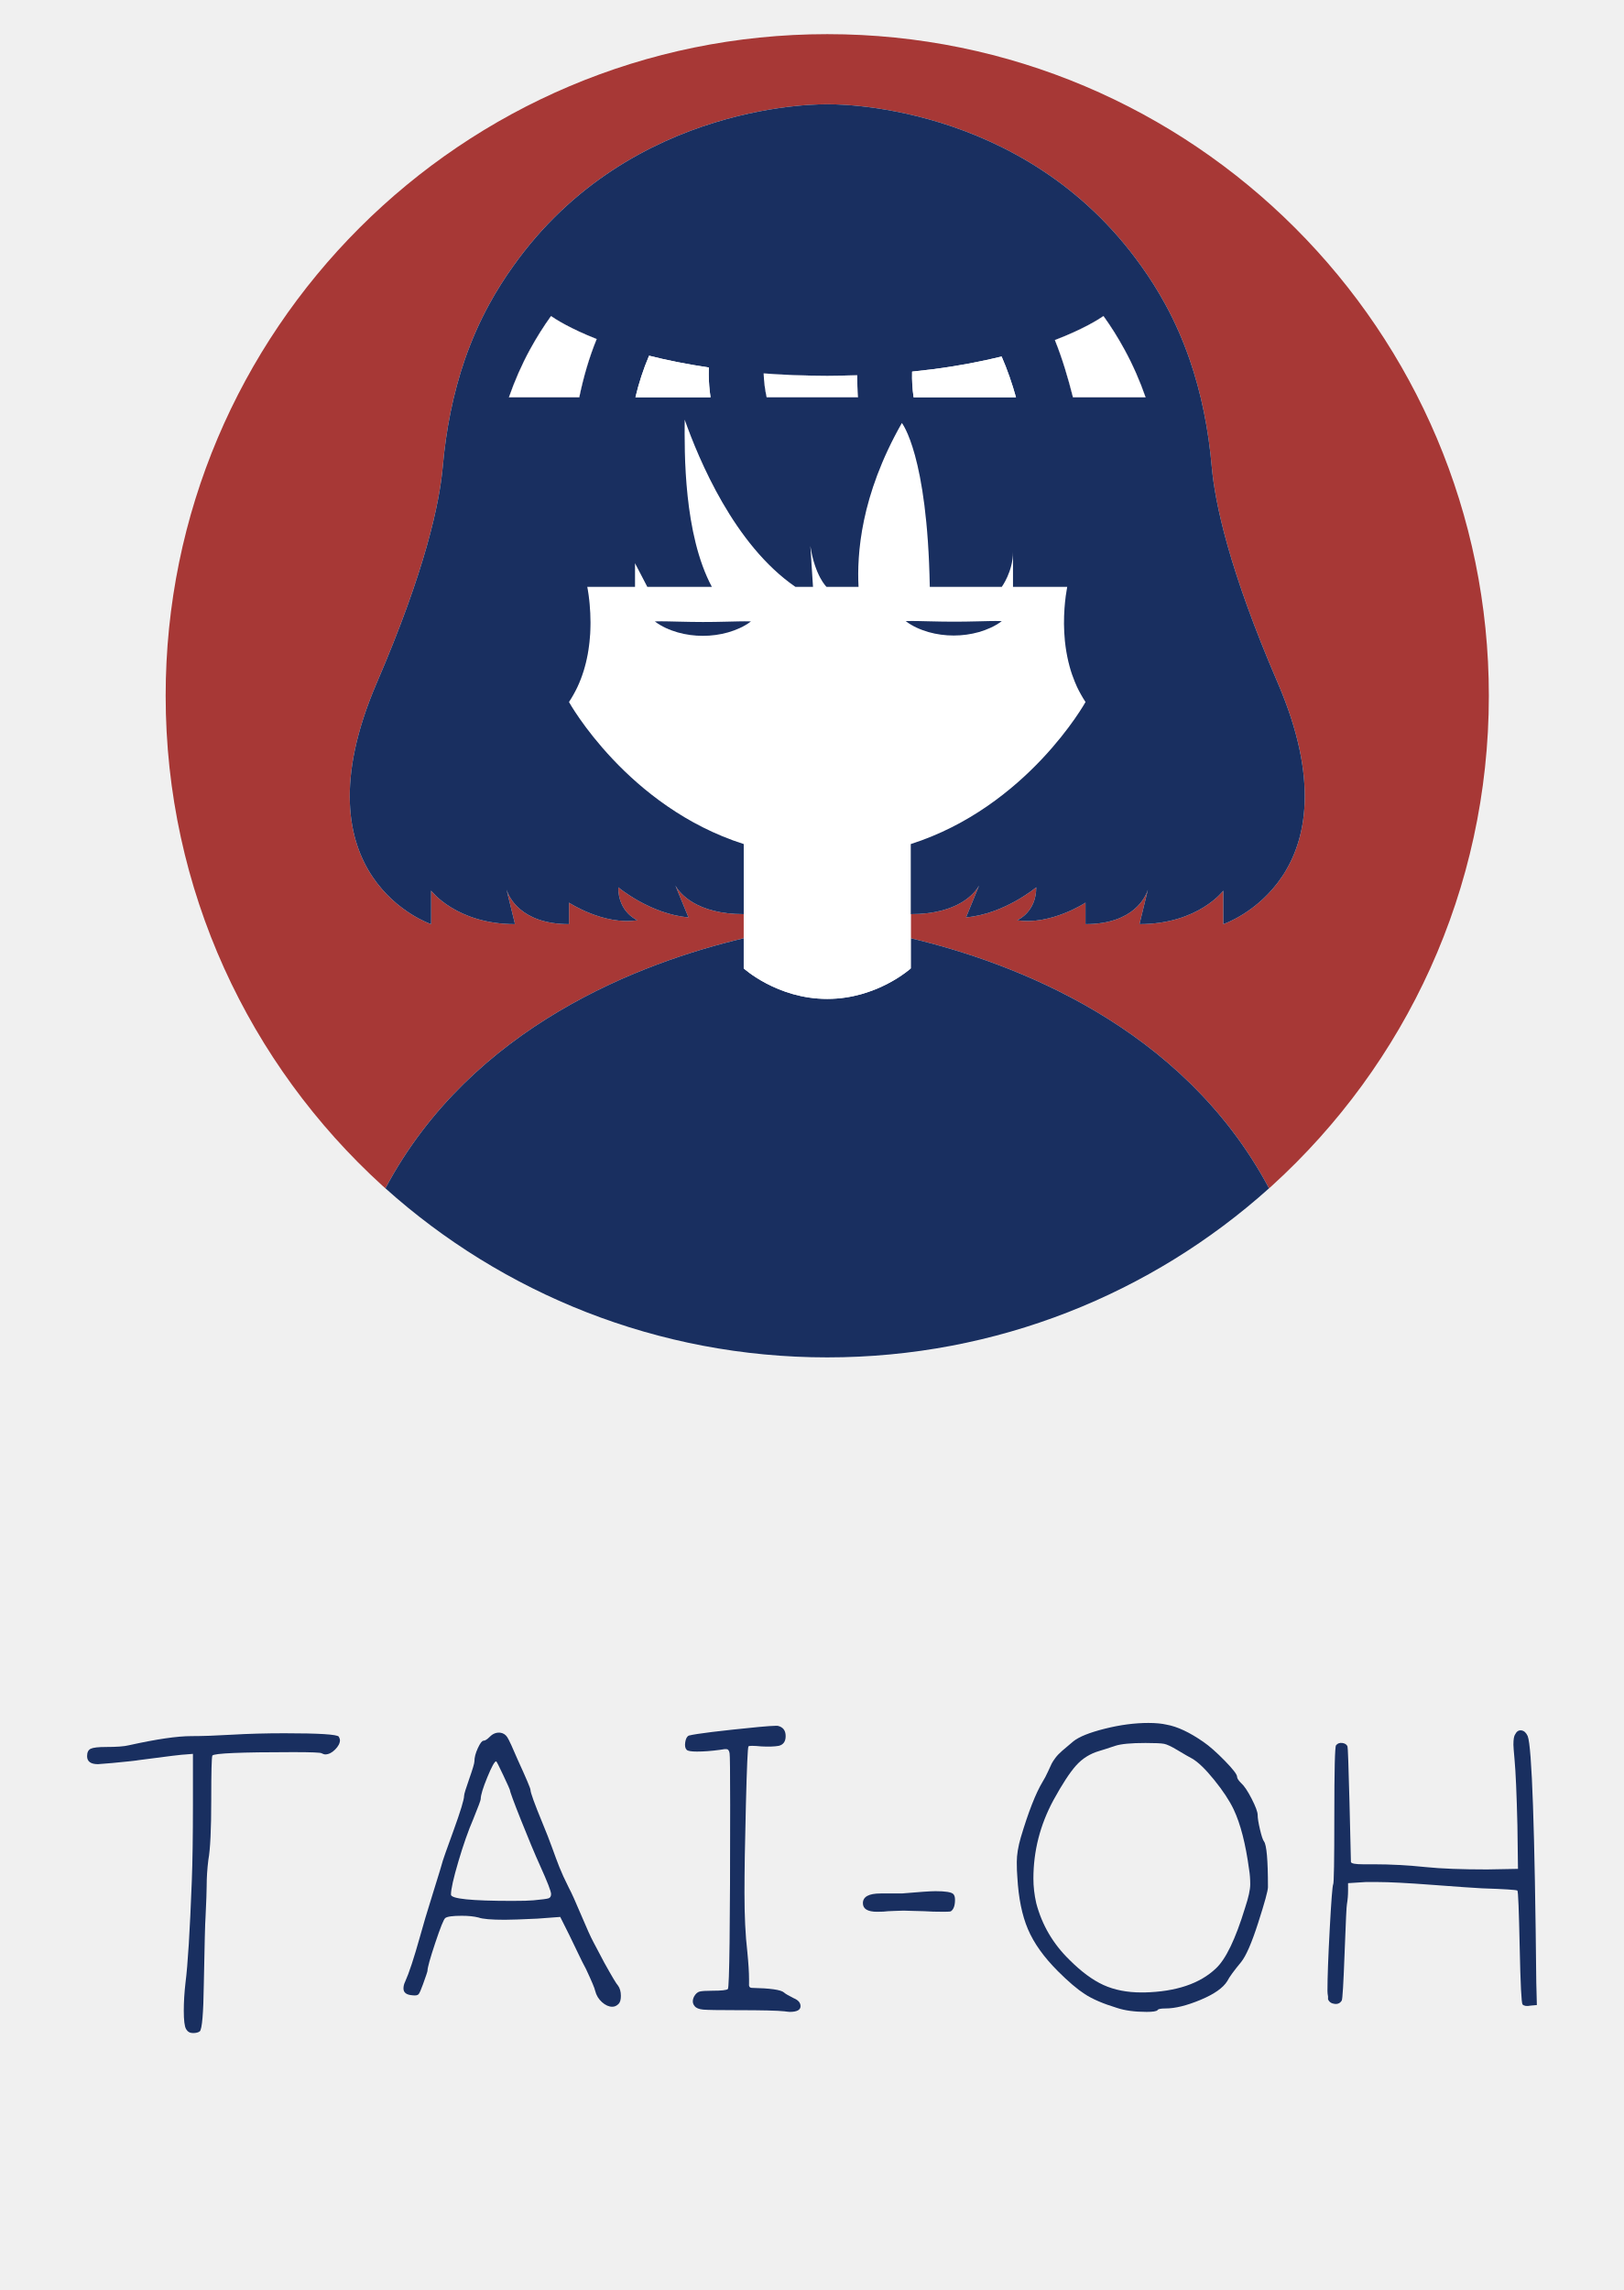
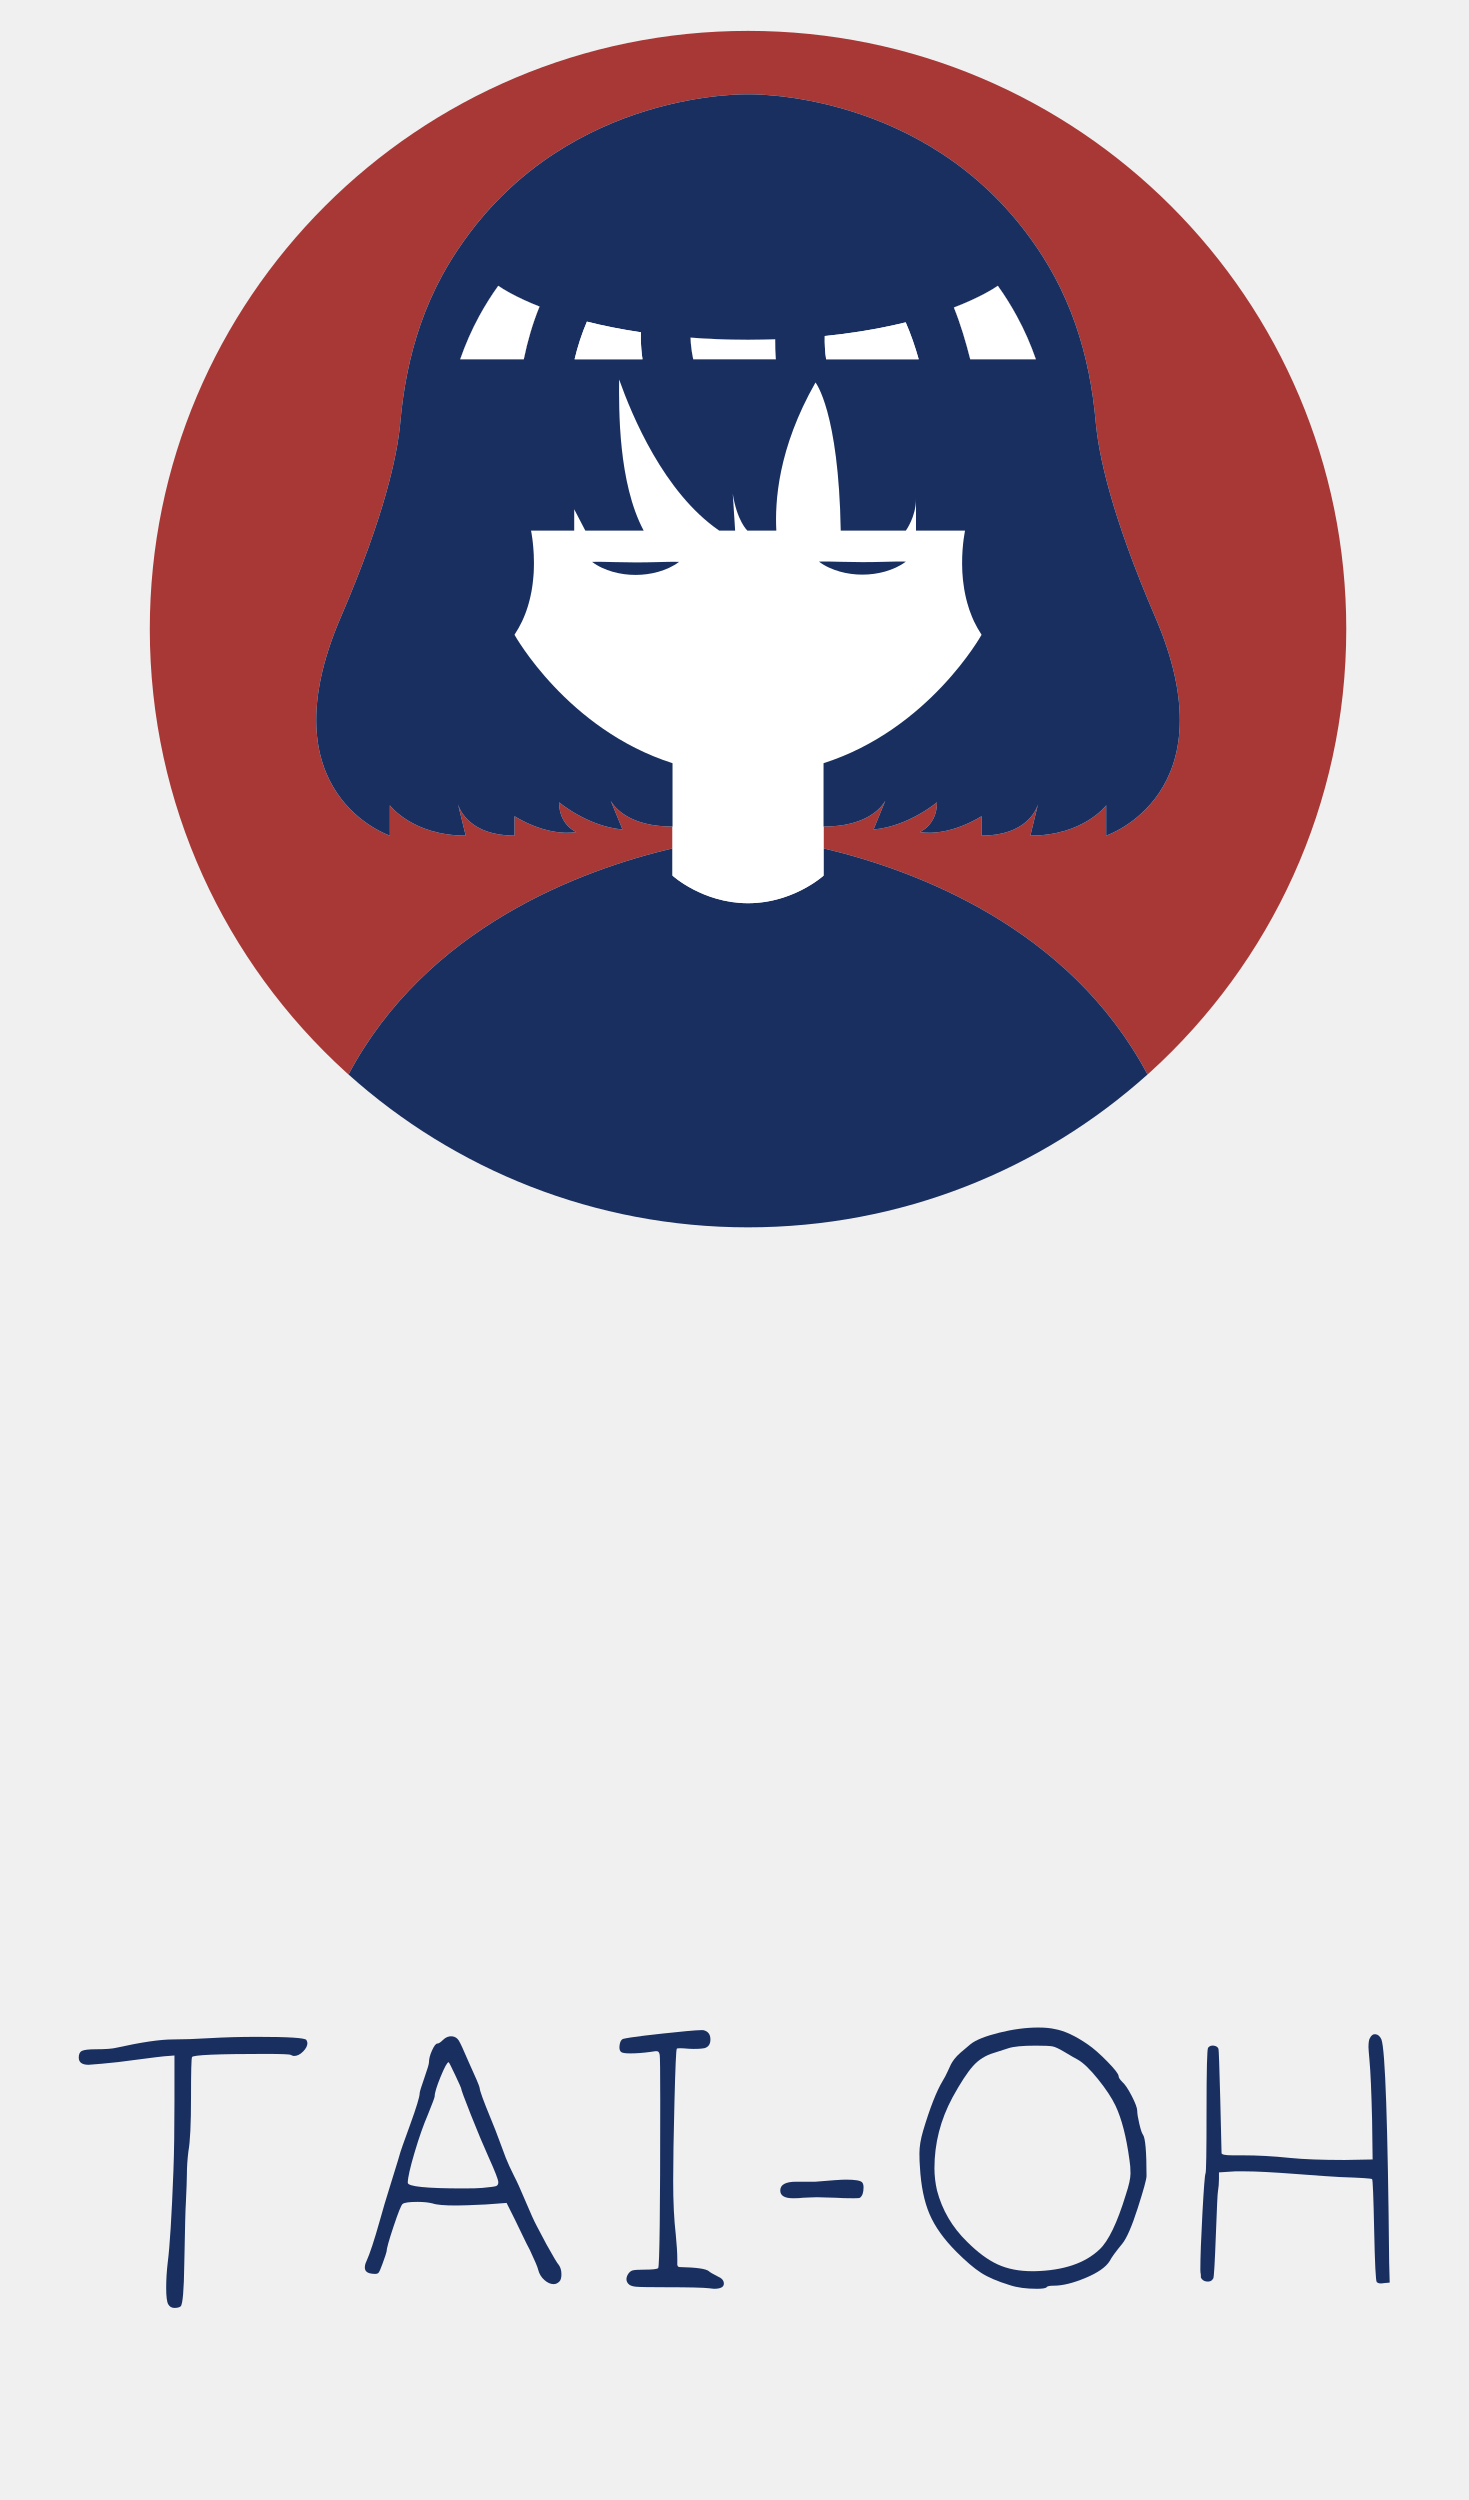
- <svg xmlns="http://www.w3.org/2000/svg" width="100%" height="100%" viewBox="0 0 1751 2469" version="1.1" xml:space="preserve" style="fill-rule:evenodd;clip-rule:evenodd;stroke-linejoin:round;stroke-miterlimit:2;">
+ <svg xmlns="http://www.w3.org/2000/svg" width="100%" height="100%" viewBox="0 0 1751 2981" version="1.1" xml:space="preserve" style="fill-rule:evenodd;clip-rule:evenodd;stroke-linejoin:round;stroke-miterlimit:2;">
  <g transform="matrix(1,0,0,1,-15785.4,0)">
-     <g id="Page-4" transform="matrix(5.55556,0,0,6.37718,15785.4,0)">
+     <g id="Page-4" transform="matrix(5.55556,0,0,7.70005,15785.4,0)">
      <rect x="0" y="0" width="315.174" height="387.037" style="fill:none;" />
-       <g id="Layer-2" transform="matrix(1,0,0,0.871161,-4.54747e-13,0)">
-         <g transform="matrix(1,0,0,1,37.1108,394)">
+       <g id="Layer-2" transform="matrix(1,0,0,0.721496,-4.54747e-13,0)">
+         <g transform="matrix(1,0,0,1,37.1108,494.8)">
          <path d="M0,-57.071C2.146,-57.071 4.791,-57.162 7.939,-57.349C11.084,-57.532 14.471,-57.627 18.099,-57.627C24.835,-57.627 28.351,-57.403 28.647,-56.959C28.795,-56.664 28.869,-56.441 28.869,-56.295C28.869,-55.702 28.554,-55.089 27.926,-54.462C27.297,-53.831 26.649,-53.52 25.983,-53.52C25.833,-53.52 25.611,-53.591 25.316,-53.74C25.167,-53.889 23.318,-53.964 19.766,-53.964C9.622,-53.964 4.403,-53.74 4.108,-53.296C3.959,-52.998 3.887,-50.111 3.887,-44.634C3.887,-38.935 3.7,-35.086 3.331,-33.086C3.108,-31.31 2.999,-29.606 2.999,-27.98C2.999,-27.017 2.924,-24.981 2.776,-21.873C2.7,-21.056 2.59,-16.726 2.443,-8.881C2.368,-3.253 2.109,-0.22 1.665,0.224C1.369,0.448 0.925,0.556 0.333,0.556C-0.26,0.556 -0.705,0.299 -1,-0.22C-1.297,-0.735 -1.443,-1.921 -1.443,-3.771C-1.443,-5.475 -1.332,-7.288 -1.11,-9.213C-0.666,-12.619 -0.26,-19.169 0.111,-28.867C0.259,-32.717 0.333,-37.675 0.333,-43.747L0.333,-53.628L-1,-53.52C-1.593,-53.52 -4.663,-53.147 -10.215,-52.408C-10.512,-52.334 -12.215,-52.147 -15.323,-51.852C-16.952,-51.703 -17.877,-51.629 -18.099,-51.629C-19.507,-51.629 -20.208,-52.147 -20.208,-53.184C-20.208,-53.923 -19.97,-54.407 -19.486,-54.628C-19.007,-54.851 -18.026,-54.963 -16.545,-54.963C-14.474,-54.963 -12.992,-55.071 -12.103,-55.295C-6.774,-56.478 -2.74,-57.071 0,-57.071" style="fill:rgb(25,47,96);fill-rule:nonzero;" />
        </g>
-         <g transform="matrix(1,0,0,1,98.9585,378.273)">
+         <g transform="matrix(1,0,0,1,98.9585,479.073)">
          <path d="M0,-30.907C0,-30.978 -0.427,-31.924 -1.276,-33.737C-2.128,-35.553 -2.593,-36.457 -2.665,-36.457C-2.962,-36.457 -3.536,-35.421 -4.385,-33.35C-5.237,-31.276 -5.663,-29.87 -5.663,-29.131C-5.663,-28.907 -6.146,-27.613 -7.106,-25.244C-8.068,-23.022 -9.032,-20.283 -9.993,-17.027C-10.956,-13.767 -11.437,-11.622 -11.437,-10.585C-11.437,-9.772 -7.478,-9.365 0.443,-9.365C2.443,-9.365 3.812,-9.403 4.553,-9.477C6.181,-9.623 7.162,-9.755 7.495,-9.864C7.827,-9.975 7.995,-10.253 7.995,-10.697C7.995,-11.216 7.29,-13.029 5.886,-16.139C4.848,-18.433 3.608,-21.395 2.165,-25.021C0.722,-28.647 0,-30.609 0,-30.907M-8.884,-29.796C-8.884,-30.09 -8.55,-31.185 -7.884,-33.072C-7.218,-34.96 -6.884,-36.088 -6.884,-36.457C-6.884,-37.196 -6.662,-38.05 -6.219,-39.012C-5.774,-39.975 -5.405,-40.456 -5.106,-40.456C-4.812,-40.456 -4.405,-40.714 -3.887,-41.232C-3.294,-41.825 -2.628,-42.083 -1.888,-42.011C-1.297,-41.937 -0.832,-41.639 -0.5,-41.124C-0.166,-40.602 0.517,-39.124 1.555,-36.681C3.182,-33.126 3.997,-31.202 3.997,-30.907C3.997,-30.388 4.774,-28.24 6.33,-24.465C7.068,-22.69 7.699,-21.08 8.217,-19.636C8.734,-18.193 9.196,-16.952 9.604,-15.916C10.012,-14.879 10.621,-13.547 11.437,-11.92C11.955,-10.955 12.751,-9.199 13.823,-6.644C14.896,-4.089 15.692,-2.33 16.211,-1.371L18.322,2.627C19.801,5.29 20.689,6.775 20.985,7.07C21.356,7.588 21.541,8.252 21.541,9.069C21.541,9.807 21.393,10.326 21.098,10.621C20.727,10.993 20.319,11.176 19.876,11.176C19.21,11.176 18.544,10.882 17.877,10.289C17.211,9.696 16.767,8.957 16.545,8.069C16.471,7.625 15.879,6.219 14.768,3.847C14.396,3.183 13.823,2.034 13.048,0.407C12.27,-1.222 11.771,-2.26 11.548,-2.703L9.771,-6.255L5.33,-5.923C2.221,-5.773 0.111,-5.702 -1,-5.702C-3.592,-5.702 -5.293,-5.848 -6.106,-6.146C-6.996,-6.366 -8.068,-6.478 -9.327,-6.478C-11.104,-6.478 -12.178,-6.329 -12.547,-6.034C-12.843,-5.811 -13.49,-4.201 -14.49,-1.202C-15.489,1.793 -15.989,3.59 -15.989,4.182C-15.989,4.331 -16.286,5.219 -16.877,6.846C-17.248,7.883 -17.526,8.513 -17.711,8.733C-17.896,8.957 -18.285,9.031 -18.877,8.957C-20.061,8.883 -20.654,8.439 -20.654,7.625C-20.654,7.181 -20.542,6.734 -20.32,6.29C-19.581,4.664 -18.617,1.739 -17.433,-2.48C-16.916,-4.405 -16.083,-7.2 -14.934,-10.863C-13.789,-14.53 -13.142,-16.655 -12.992,-17.247C-12.992,-17.322 -12.308,-19.247 -10.938,-23.022C-9.568,-26.797 -8.884,-29.057 -8.884,-29.796" style="fill:rgb(25,47,96);fill-rule:nonzero;" />
        </g>
-         <g transform="matrix(1,0,0,1,147.26,390.224)">
+         <g transform="matrix(1,0,0,1,147.26,491.024)">
          <path d="M0,-55.071C1.626,-55.22 2.7,-55.295 3.219,-55.295L3.663,-55.295C4.699,-55.071 5.218,-54.407 5.218,-53.296C5.218,-52.258 4.774,-51.632 3.887,-51.408C2.999,-51.259 1.887,-51.222 0.556,-51.296C-1.074,-51.446 -1.925,-51.446 -2,-51.296C-2.148,-51.076 -2.314,-47.301 -2.498,-39.971C-2.685,-32.642 -2.775,-26.942 -2.775,-22.872C-2.775,-18.43 -2.593,-14.617 -2.22,-11.436C-2,-9.213 -1.888,-7.437 -1.888,-6.105L-1.888,-5.326C-1.962,-4.733 -1.776,-4.438 -1.332,-4.438C2.219,-4.363 4.293,-4.069 4.886,-3.55C5.106,-3.33 5.736,-2.957 6.773,-2.439C7.661,-2.07 8.105,-1.551 8.105,-0.887C8.105,-0.145 7.4,0.224 5.997,0.224C5.849,0.224 5.662,0.208 5.441,0.17C5.218,0.133 5.069,0.113 4.998,0.113C3.663,-0.033 0.593,-0.108 -4.219,-0.108C-7.773,-0.108 -9.958,-0.145 -10.771,-0.219C-11.586,-0.294 -12.142,-0.514 -12.437,-0.887C-12.881,-1.402 -12.92,-2.032 -12.547,-2.774C-12.252,-3.289 -11.899,-3.605 -11.493,-3.717C-11.086,-3.828 -10.255,-3.883 -8.994,-3.883C-7.218,-3.883 -6.219,-3.994 -5.995,-4.218C-5.7,-4.513 -5.551,-16.43 -5.551,-39.971C-5.551,-46.335 -5.592,-49.67 -5.663,-49.965C-5.737,-50.408 -5.887,-50.666 -6.106,-50.74C-6.33,-50.815 -6.812,-50.778 -7.55,-50.632C-9.181,-50.408 -10.659,-50.297 -11.993,-50.297C-13.103,-50.297 -13.769,-50.408 -13.99,-50.632C-14.287,-50.927 -14.38,-51.425 -14.269,-52.13C-14.158,-52.831 -13.918,-53.258 -13.547,-53.407C-12.067,-53.777 -7.55,-54.332 0,-55.071" style="fill:rgb(25,47,96);fill-rule:nonzero;" />
        </g>
-         <g transform="matrix(1,0,0,1,175.02,370.575)">
+         <g transform="matrix(1,0,0,1,175.02,471.375)">
          <path d="M0,-3.111C3.401,-3.406 5.588,-3.555 6.55,-3.555C8.475,-3.555 9.62,-3.369 9.992,-2.999C10.216,-2.779 10.325,-2.406 10.325,-1.888C10.325,-0.779 10.067,-0.038 9.549,0.332C9.475,0.407 9.03,0.444 8.217,0.444C6.661,0.444 5.367,0.407 4.33,0.332C3.887,0.332 3.202,0.315 2.276,0.278C1.349,0.24 0.701,0.22 0.332,0.22C-0.112,0.22 -0.685,0.24 -1.39,0.278C-2.095,0.315 -2.519,0.332 -2.667,0.332C-3.186,0.407 -3.887,0.444 -4.775,0.444C-6.625,0.444 -7.551,-0.112 -7.551,-1.224C-7.551,-2.481 -6.405,-3.111 -4.107,-3.111L0,-3.111Z" style="fill:rgb(25,47,96);fill-rule:nonzero;" />
        </g>
-         <g transform="matrix(1,0,0,1,228.428,385.229)">
+         <g transform="matrix(1,0,0,1,228.428,486.029)">
          <path d="M0,-45.637C-1.108,-46.301 -1.942,-46.691 -2.498,-46.803C-3.054,-46.914 -4.257,-46.969 -6.106,-46.969C-8.919,-46.969 -10.881,-46.783 -11.993,-46.413C-13.545,-45.894 -14.585,-45.562 -15.101,-45.413C-16.876,-44.895 -18.377,-43.953 -19.597,-42.584C-20.82,-41.211 -22.28,-38.975 -23.985,-35.864C-26.577,-31.053 -27.868,-25.983 -27.868,-20.653C-27.868,-19.097 -27.686,-17.505 -27.316,-15.878C-26.205,-11.659 -24.06,-7.992 -20.874,-4.885C-18.58,-2.588 -16.378,-0.961 -14.267,0.001C-12.159,0.964 -9.698,1.445 -6.883,1.445L-6.327,1.445C-0.187,1.296 4.442,-0.257 7.553,-3.218C9.475,-4.997 11.361,-8.918 13.216,-14.99C13.88,-16.99 14.215,-18.504 14.215,-19.541C14.215,-20.578 14.141,-21.54 13.991,-22.428C13.324,-27.386 12.327,-31.273 10.992,-34.089C10.179,-35.79 8.919,-37.698 7.218,-39.805C5.513,-41.916 4.069,-43.305 2.887,-43.97C2.442,-44.194 1.48,-44.749 0,-45.637M-20.099,-47.301C-18.987,-48.189 -16.95,-49.002 -13.988,-49.744C-11.03,-50.483 -8.218,-50.856 -5.551,-50.856C-4.145,-50.856 -2.962,-50.743 -2,-50.52C0.074,-50.151 2.442,-49.039 5.109,-47.189C6.292,-46.376 7.679,-45.153 9.271,-43.526C10.863,-41.896 11.66,-40.863 11.66,-40.419C11.66,-40.12 11.918,-39.714 12.436,-39.195C13.029,-38.677 13.714,-37.657 14.493,-36.142C15.269,-34.624 15.658,-33.57 15.658,-32.977C15.658,-32.384 15.805,-31.459 16.103,-30.202C16.397,-28.941 16.655,-28.165 16.879,-27.87C17.396,-27.203 17.654,-24.241 17.654,-18.986C17.654,-18.321 17.027,-16.024 15.767,-12.103C14.51,-8.179 13.398,-5.624 12.436,-4.441C11.029,-2.737 10.142,-1.517 9.772,-0.775C8.956,0.557 7.218,1.777 4.554,2.888C1.887,4 -0.37,4.552 -2.22,4.552C-3.183,4.552 -3.701,4.664 -3.775,4.887C-3.995,5.108 -4.7,5.219 -5.883,5.219C-8.181,5.219 -10.105,4.962 -11.657,4.444C-14.324,3.631 -16.398,2.739 -17.875,1.777C-19.359,0.818 -21.098,-0.666 -23.094,-2.662C-25.835,-5.4 -27.777,-8.121 -28.926,-10.825C-30.074,-13.526 -30.756,-16.878 -30.979,-20.873C-31.054,-21.69 -31.091,-22.686 -31.091,-23.872C-31.091,-25.278 -30.83,-26.871 -30.312,-28.646C-28.834,-33.604 -27.425,-37.196 -26.093,-39.419C-25.724,-40.009 -25.371,-40.676 -25.039,-41.415C-24.707,-42.157 -24.466,-42.676 -24.317,-42.97C-24.168,-43.265 -23.928,-43.637 -23.596,-44.082C-23.264,-44.526 -22.819,-44.987 -22.264,-45.471C-21.708,-45.949 -20.986,-46.562 -20.099,-47.301" style="fill:rgb(25,47,96);fill-rule:nonzero;" />
        </g>
-         <g transform="matrix(1,0,0,1,294.052,388.527)">
+         <g transform="matrix(1,0,0,1,294.052,489.327)">
          <path d="M0,-51.93C0.295,-52.523 0.701,-52.781 1.224,-52.709C1.738,-52.635 2.145,-52.265 2.443,-51.598C3.257,-49.524 3.813,-33.57 4.107,-3.74L4.219,0.591L2.999,0.702C2.257,0.851 1.738,0.777 1.443,0.479C1.224,0.258 1.037,-3.445 0.888,-10.626C0.738,-17.803 0.593,-21.47 0.444,-21.618C0.295,-21.764 -1.999,-21.913 -6.438,-22.062C-7.923,-22.134 -11.104,-22.357 -15.991,-22.727C-20.874,-23.096 -24.466,-23.283 -26.76,-23.283L-28.979,-23.283L-32.423,-23.062L-32.423,-21.618C-32.423,-20.731 -32.497,-19.84 -32.646,-18.952C-32.721,-18.731 -32.866,-15.621 -33.09,-9.626C-33.311,-3.628 -33.497,-0.521 -33.646,-0.297C-33.94,0.221 -34.405,0.442 -35.032,0.367C-35.662,0.296 -36.089,-0.002 -36.31,-0.521L-36.31,-1.076C-36.384,-1.446 -36.421,-1.815 -36.421,-2.185C-36.421,-4.777 -36.272,-8.793 -35.978,-14.235C-35.683,-19.674 -35.459,-22.544 -35.31,-22.839C-35.164,-22.988 -35.09,-27.427 -35.09,-36.162C-35.09,-45.048 -34.978,-49.598 -34.754,-49.822C-34.459,-50.192 -34.053,-50.337 -33.534,-50.266C-33.016,-50.192 -32.684,-49.968 -32.534,-49.598C-32.46,-49.524 -32.331,-45.898 -32.145,-38.718C-31.962,-31.537 -31.867,-27.688 -31.867,-27.169C-31.796,-26.874 -31.017,-26.725 -29.535,-26.725L-27.428,-26.725C-24.171,-26.725 -20.766,-26.539 -17.211,-26.17C-14.324,-25.875 -10.399,-25.725 -5.442,-25.725L0.556,-25.837L0.444,-34.275C0.295,-40.419 0.111,-44.675 -0.112,-47.047C-0.261,-48.674 -0.332,-49.636 -0.332,-49.934C-0.332,-50.968 -0.221,-51.635 0,-51.93" style="fill:rgb(25,47,96);fill-rule:nonzero;" />
        </g>
        <g transform="matrix(1,0,0,1,106.941,208.718)">
          <path d="M-32.14,21.9L-32.14,21.9C-32.34,21.74 -32.529,21.56 -32.72,21.39C-58.55,-2.11 -74.79,-35.99 -74.79,-73.69C-74.79,-144.61 -17.31,-202.09 53.61,-202.09C124.53,-202.09 182.011,-144.61 182.011,-73.69C182.011,-35.99 165.771,-2.11 139.931,21.39C139.74,21.56 139.551,21.74 139.351,21.9L139.351,21.9C122.561,-9.66 89.641,-21.93 69.821,-26.63L69.821,-20.78C69.821,-20.78 68.489,-19.565 66.125,-18.24C68.488,-19.565 69.82,-20.78 69.82,-20.78L69.82,-31.31C79.051,-31.31 82.24,-35.39 83.07,-36.84L80.551,-30.69C87.96,-31.31 94.171,-36.52 94.171,-36.52C94.171,-31.6 90.46,-30.13 90.46,-30.13C97.021,-29.11 103.73,-33.54 103.73,-33.54L103.73,-29.37C113.131,-29.37 115.44,-34.75 115.841,-36.06L114.21,-29.37C125.601,-29.37 130.48,-35.87 130.48,-35.87L130.48,-29.37C130.48,-29.37 157.32,-38.32 141.04,-76.19C131.53,-98.25 128.851,-111.19 128.23,-118.12C127.61,-125.24 126.24,-132.33 123.9,-139.05C122.641,-142.67 121.11,-146.19 119.261,-149.58C117.811,-152.24 116.25,-154.71 114.61,-156.99C91.561,-189.52 53.61,-188.47 53.61,-188.47C53.61,-188.47 15.65,-189.52 -7.39,-156.99C-9.029,-154.71 -10.59,-152.24 -12.04,-149.58C-13.89,-146.19 -15.42,-142.67 -16.689,-139.05C-19.02,-132.33 -20.39,-125.24 -21.01,-118.12C-21.63,-111.19 -24.31,-98.25 -33.819,-76.19C-50.1,-38.32 -23.27,-29.37 -23.27,-29.37L-23.27,-35.87C-23.27,-35.87 -18.38,-29.37 -6.989,-29.37L-8.63,-36.06C-8.229,-34.75 -5.909,-29.37 3.49,-29.37L3.49,-33.54C3.49,-33.54 10.2,-29.11 16.761,-30.13C16.761,-30.13 13.051,-31.6 13.051,-36.52C13.051,-36.52 19.25,-31.31 26.671,-30.69L24.141,-36.84C24.971,-35.39 28.171,-31.31 37.4,-31.31L37.4,-26.63C17.58,-21.93 -15.349,-9.66 -32.139,21.9L-32.14,21.9Z" style="fill:rgb(167,56,54);" />
        </g>
        <g transform="matrix(1,0,0,1,106.941,208.718)">
          <path d="M100.65,-79.36C100.555,-79.69 100.47,-80.022 100.393,-80.355C100.316,-80.688 100.246,-81.02 100.181,-81.35L100.397,-80.359L100.65,-79.36Z" style="fill:rgb(167,56,54);" />
        </g>
        <g transform="matrix(1,0,0,1,106.941,208.718)">
          <path d="M7.16,-94.13C7.12,-94.39 7.07,-94.63 7.03,-94.83C7.03,-94.88 7.021,-94.92 7.011,-94.96L7.04,-94.83L7.16,-94.13Z" style="fill:rgb(167,56,54);" />
        </g>
        <g transform="matrix(1,0,0,1,106.941,208.718)">
          <path d="M53.73,-135.79L56.625,-135.826L59.431,-135.9C59.451,-134.252 59.432,-134.303 59.505,-132.683L59.58,-131.61L41.851,-131.61C41.521,-133.11 41.32,-134.68 41.271,-136.25C42.218,-136.18 43.182,-136.117 44.162,-136.061L47.156,-135.919C48.172,-135.879 49.207,-135.848 50.262,-135.827L53.49,-135.79L53.73,-135.79Z" style="fill:rgb(167,56,54);" />
        </g>
        <g transform="matrix(1,0,0,1,106.941,208.718)">
          <path d="M100.551,-134.436C99.769,-137.251 98.877,-140.027 97.79,-142.72C103.29,-144.83 106.33,-146.76 107.221,-147.38C107.581,-146.88 107.936,-146.369 108.287,-145.848L109.324,-144.253C110.005,-143.168 110.666,-142.04 111.301,-140.87C112.524,-138.635 113.588,-136.338 114.512,-133.984L115.391,-131.61L101.301,-131.61L100.551,-134.436Z" style="fill:rgb(167,56,54);" />
        </g>
        <g transform="matrix(1,0,0,1,106.941,208.718)">
          <path d="M-7.292,-133.984C-6.368,-136.338 -5.305,-138.635 -4.09,-140.87C-2.81,-143.21 -1.439,-145.38 0,-147.38C0.213,-147.23 0.551,-147.003 1.019,-146.715L1.819,-146.24C3.317,-145.379 5.641,-144.189 8.86,-142.92C7.556,-139.744 6.559,-136.414 5.794,-133.052L5.48,-131.61L-8.17,-131.61L-7.292,-133.984Z" style="fill:rgb(167,56,54);" />
        </g>
        <g transform="matrix(1,0,0,1,246.872,215.408)">
          <path d="M-102.531,-33.32L-102.53,-33.32L-102.53,-27.47C-102.53,-27.47 -96.05,-21.55 -86.32,-21.55C-81.004,-21.55 -76.653,-23.321 -73.805,-24.93C-76.653,-23.321 -81.004,-21.55 -86.321,-21.55C-96.05,-21.55 -102.531,-27.47 -102.531,-27.47L-102.531,-33.32Z" style="fill:rgb(25,47,96);" />
        </g>
        <g transform="matrix(1,0,0,1,246.872,215.408)">
          <path d="M-73.805,-24.93C-71.442,-26.255 -70.11,-27.47 -70.11,-27.47L-70.11,-33.32C-50.29,-28.62 -17.37,-16.35 -0.58,15.21L-0.58,15.21C-23.3,35.6 -53.38,48.02 -86.321,48.02C-119.26,48.02 -149.34,35.6 -172.07,15.211L-172.07,15.21C-155.28,-16.35 -122.351,-28.62 -102.531,-33.32L-102.531,-27.47C-102.531,-27.47 -96.05,-21.55 -86.321,-21.55C-81.004,-21.55 -76.653,-23.321 -73.805,-24.93Z" style="fill:rgb(25,47,96);" />
        </g>
        <g transform="matrix(1,0,0,1,115.801,72.6477)">
          <path d="M0,-6.85C-1.49,-3.22 -2.58,0.61 -3.38,4.46L-17.03,4.46C-15.92,1.27 -14.57,-1.82 -12.95,-4.8C-11.67,-7.14 -10.3,-9.31 -8.86,-11.31C-8.01,-10.71 -5.15,-8.88 0,-6.85" style="fill:rgb(25,47,96);fill-rule:nonzero;" />
        </g>
        <g transform="matrix(0.984266,-0.176694,-0.176694,-0.984266,114.173,114.568)">
          <path d="M-0.075,-0.007C-0.068,0.256 -0.075,0.501 -0.079,0.705C-0.07,0.755 -0.073,0.796 -0.075,0.837C-0.073,0.796 -0.07,0.755 -0.069,0.704C-0.067,0.49 -0.068,0.256 -0.075,-0.007" style="fill:rgb(25,47,96);fill-rule:nonzero;" />
        </g>
        <g transform="matrix(1,0,0,1,166.521,72.4678)">
          <path d="M0,4.64L-17.729,4.64C-18.06,3.14 -18.26,1.57 -18.31,0C-14.52,0.28 -10.479,0.45 -6.09,0.46L-5.85,0.46C-3.88,0.45 -2,0.41 -0.149,0.35C-0.159,1.78 -0.12,3.21 0,4.64" style="fill:rgb(25,47,96);fill-rule:nonzero;" />
        </g>
        <g transform="matrix(1,0,0,1,207.591,127.368)">
          <path d="M0,1.99C-0.19,1.33 -0.34,0.66 -0.47,0C-0.34,0.66 -0.18,1.32 0,1.99" style="fill:rgb(25,47,96);fill-rule:nonzero;" />
        </g>
        <g transform="matrix(1,0,0,1,222.332,61.3378)">
          <path d="M0,15.77L-14.09,15.77C-15.05,11.99 -16.15,8.25 -17.601,4.66C-12.101,2.55 -9.061,0.62 -8.17,0C-6.73,2 -5.36,4.17 -4.09,6.51C-2.46,9.49 -1.11,12.58 0,15.77" style="fill:rgb(25,47,96);fill-rule:nonzero;" />
        </g>
        <g transform="matrix(1,0,0,1,207.591,127.368)">
          <path d="M0,1.99C-0.19,1.33 -0.34,0.66 -0.47,0C-0.34,0.66 -0.18,1.32 0,1.99" style="fill:white;fill-rule:nonzero;" />
        </g>
        <g transform="matrix(0.984266,-0.176694,-0.176694,-0.984266,114.173,114.568)">
          <path d="M-0.075,-0.007C-0.068,0.256 -0.075,0.501 -0.079,0.705C-0.07,0.755 -0.073,0.796 -0.075,0.837C-0.073,0.796 -0.07,0.755 -0.069,0.704C-0.067,0.49 -0.068,0.256 -0.075,-0.007" style="fill:white;fill-rule:nonzero;" />
        </g>
        <g transform="matrix(1,0,0,1,210.681,139.058)">
          <path d="M0,-2.82C0,-2.82 -11.3,17.53 -33.92,24.75L-33.92,48.88C-33.92,48.88 -40.41,54.8 -50.13,54.8C-59.859,54.8 -66.34,48.88 -66.34,48.88L-66.34,24.75C-88.97,17.53 -100.26,-2.82 -100.26,-2.82C-100.26,-2.82 -100.26,-2.83 -100.25,-2.83C-99.63,-3.77 -99.09,-4.74 -98.62,-5.72C-98.37,-6.25 -98.149,-6.79 -97.939,-7.33C-97.84,-7.59 -97.74,-7.86 -97.649,-8.13L-97.649,-8.14C-97.55,-8.41 -97.47,-8.68 -97.38,-8.95L-97.38,-8.96C-97.3,-9.22 -97.22,-9.49 -97.149,-9.76L-97.149,-9.77C-97.069,-10.04 -97.01,-10.3 -96.939,-10.57L-96.939,-10.58C-96.88,-10.85 -96.819,-11.11 -96.76,-11.38L-96.76,-11.39C-96.7,-11.65 -96.649,-11.92 -96.6,-12.18L-96.6,-12.2C-96.55,-12.46 -96.51,-12.72 -96.47,-12.98L-96.47,-13C-96.43,-13.26 -96.39,-13.51 -96.359,-13.77L-96.359,-13.79C-96.319,-14.04 -96.29,-14.3 -96.27,-14.55L-96.27,-14.57C-96.24,-14.82 -96.22,-15.07 -96.2,-15.32L-96.2,-15.34C-96.18,-15.58 -96.16,-15.83 -96.14,-16.07L-96.14,-16.09C-96.13,-16.34 -96.12,-16.58 -96.109,-16.81L-96.109,-16.83C-96.1,-17.07 -96.09,-17.31 -96.09,-17.54L-96.09,-17.56C-96.08,-17.79 -96.08,-18.02 -96.08,-18.25C-96.08,-19.53 -96.149,-20.71 -96.24,-21.75C-96.27,-22.09 -96.31,-22.43 -96.34,-22.74C-96.35,-22.78 -96.35,-22.83 -96.359,-22.87C-96.38,-23.02 -96.399,-23.17 -96.41,-23.31C-96.43,-23.46 -96.45,-23.59 -96.47,-23.73C-96.5,-23.99 -96.54,-24.24 -96.58,-24.47C-96.62,-24.73 -96.66,-24.96 -96.7,-25.17L-87.439,-25.17L-87.439,-29.76L-85.05,-25.17L-72.53,-25.17C-78.01,-35.43 -77.85,-51.25 -77.8,-57.62C-75.03,-49.85 -68.21,-33.36 -56.31,-25.17L-52.899,-25.17L-53.41,-33.12C-52.5,-27.24 -50.27,-25.17 -50.27,-25.17L-44.06,-25.17C-44.38,-31.4 -43.71,-42.82 -35.649,-56.97C-35.649,-56.97 -30.68,-50.85 -30.229,-25.17L-16.26,-25.17C-16.26,-25.17 -14.08,-28.15 -14.08,-31.97L-14.08,-25.17L-3.56,-25.17C-3.899,-23.34 -4.479,-19.28 -4,-14.61C-3.93,-13.98 -3.85,-13.33 -3.74,-12.68C-3.68,-12.35 -3.62,-12.03 -3.56,-11.69C-3.43,-11.03 -3.28,-10.36 -3.09,-9.7C-2.819,-8.69 -2.479,-7.7 -2.069,-6.71C-1.93,-6.38 -1.79,-6.05 -1.64,-5.72C-1.17,-4.74 -0.63,-3.77 -0.01,-2.83C0,-2.83 0,-2.82 0,-2.82" style="fill:white;fill-rule:nonzero;" />
        </g>
        <g transform="matrix(1,0,0,1,194.43,123.282)">
          <path d="M0,-2.745C-1.337,-1.73 -2.867,-1.078 -4.446,-0.616C-6.031,-0.168 -7.682,0.052 -9.33,0.054C-10.98,0.056 -12.63,-0.165 -14.215,-0.612C-15.795,-1.073 -17.325,-1.727 -18.661,-2.745C-16.986,-2.801 -15.432,-2.724 -13.89,-2.699C-12.352,-2.658 -10.842,-2.634 -9.33,-2.631C-7.819,-2.63 -6.309,-2.655 -4.771,-2.695C-3.229,-2.72 -1.674,-2.798 0,-2.745" style="fill:rgb(25,47,96);fill-rule:nonzero;" />
        </g>
        <g transform="matrix(1,0,0,1,145.748,123.344)">
          <path d="M0,-2.746C-1.337,-1.73 -2.867,-1.079 -4.446,-0.616C-6.031,-0.169 -7.682,0.052 -9.331,0.053C-10.98,0.056 -12.631,-0.166 -14.216,-0.613C-15.796,-1.074 -17.325,-1.727 -18.661,-2.746C-16.987,-2.802 -15.432,-2.725 -13.89,-2.7C-12.352,-2.659 -10.842,-2.635 -9.331,-2.632C-7.819,-2.631 -6.31,-2.655 -4.771,-2.696C-3.229,-2.721 -1.674,-2.799 0,-2.746" style="fill:rgb(25,47,96);fill-rule:nonzero;" />
        </g>
        <g transform="matrix(1,0,0,1,208.242,121.698)">
          <path d="M0,-44.59C-0.96,-48.37 -2.061,-52.11 -3.511,-55.7C1.989,-57.81 5.029,-59.74 5.92,-60.36C7.359,-58.36 8.729,-56.19 10,-53.85C11.63,-50.87 12.979,-47.78 14.09,-44.59L0,-44.59ZM-30.931,-44.59C-31.17,-46.24 -31.271,-47.9 -31.221,-49.58C-29.86,-49.72 -28.551,-49.87 -27.28,-50.03C-22.17,-50.69 -17.721,-51.56 -13.851,-52.51C-12.73,-49.95 -11.82,-47.3 -11.061,-44.59L-30.931,-44.59ZM-59.45,-44.59C-59.78,-46.09 -59.98,-47.66 -60.03,-49.23C-56.24,-48.95 -52.2,-48.78 -47.811,-48.77L-47.57,-48.77C-45.601,-48.78 -43.721,-48.82 -41.87,-48.88C-41.88,-47.45 -41.841,-46.02 -41.721,-44.59L-59.45,-44.59ZM-84.92,-44.59C-84.261,-47.37 -83.37,-50.1 -82.271,-52.67C-78.9,-51.81 -75.03,-51.03 -70.67,-50.38C-70.69,-49.93 -70.69,-49.47 -70.69,-49.02C-70.681,-47.54 -70.561,-46.07 -70.341,-44.59L-84.92,-44.59ZM-95.82,-44.59L-109.471,-44.59C-108.36,-47.78 -107.011,-50.87 -105.391,-53.85C-104.11,-56.19 -102.74,-58.36 -101.301,-60.36C-100.45,-59.76 -97.591,-57.93 -92.44,-55.9C-93.931,-52.27 -95.021,-48.44 -95.82,-44.59M39.739,10.83C30.229,-11.23 27.55,-24.17 26.93,-31.1C26.31,-38.22 24.939,-45.31 22.6,-52.03C21.34,-55.65 19.81,-59.17 17.96,-62.56C16.51,-65.22 14.949,-67.69 13.31,-69.97C-9.74,-102.5 -47.69,-101.45 -47.69,-101.45C-47.69,-101.45 -85.65,-102.5 -108.69,-69.97C-110.33,-67.69 -111.891,-65.22 -113.341,-62.56C-115.19,-59.17 -116.721,-55.65 -117.99,-52.03C-120.32,-45.31 -121.69,-38.22 -122.311,-31.1C-122.931,-24.17 -125.61,-11.23 -135.12,10.83C-151.4,48.7 -124.57,57.65 -124.57,57.65L-124.57,51.15C-124.57,51.15 -119.681,57.65 -108.29,57.65L-109.931,50.96C-109.53,52.27 -107.21,57.65 -97.811,57.65L-97.811,53.48C-97.811,53.48 -91.101,57.91 -84.54,56.89C-84.54,56.89 -88.25,55.42 -88.25,50.5C-88.25,50.5 -82.051,55.71 -74.63,56.33L-77.16,50.18C-76.33,51.63 -73.13,55.71 -63.9,55.71L-63.9,42.11C-86.53,34.89 -97.82,14.54 -97.82,14.54C-97.82,14.54 -97.82,14.53 -97.811,14.53C-97.19,13.59 -96.65,12.62 -96.181,11.64C-95.931,11.11 -95.71,10.57 -95.5,10.03C-95.4,9.77 -95.301,9.5 -95.21,9.23L-95.21,9.22C-95.11,8.95 -95.03,8.68 -94.94,8.41L-94.94,8.4C-94.86,8.14 -94.78,7.87 -94.71,7.6L-94.71,7.59C-94.63,7.32 -94.57,7.06 -94.5,6.79L-94.5,6.78C-94.44,6.51 -94.38,6.25 -94.32,5.98L-94.32,5.97C-94.261,5.71 -94.21,5.44 -94.16,5.18L-94.16,5.16C-94.11,4.9 -94.07,4.64 -94.03,4.38L-94.03,4.36C-93.99,4.1 -93.95,3.85 -93.92,3.59L-93.92,3.57C-93.88,3.32 -93.851,3.06 -93.83,2.81L-93.83,2.79C-93.801,2.54 -93.78,2.29 -93.761,2.04L-93.761,2.02C-93.74,1.78 -93.721,1.53 -93.7,1.29L-93.7,1.27C-93.69,1.02 -93.681,0.78 -93.67,0.55L-93.67,0.53C-93.66,0.29 -93.65,0.05 -93.65,-0.18L-93.65,-0.2C-93.641,-0.43 -93.641,-0.66 -93.641,-0.89C-93.641,-2.17 -93.71,-3.35 -93.801,-4.39C-93.83,-4.73 -93.87,-5.07 -93.9,-5.38C-93.91,-5.42 -93.91,-5.47 -93.92,-5.51C-93.94,-5.66 -93.96,-5.81 -93.971,-5.95C-93.99,-6.1 -94.011,-6.23 -94.03,-6.37C-94.061,-6.63 -94.101,-6.88 -94.141,-7.11C-94.181,-7.37 -94.23,-7.61 -94.271,-7.81C-94.271,-7.86 -94.28,-7.9 -94.29,-7.94C-94.28,-7.9 -94.271,-7.86 -94.261,-7.81L-85,-7.81L-85,-12.4L-82.61,-7.81L-70.091,-7.81C-75.57,-18.07 -75.41,-33.89 -75.36,-40.26C-72.591,-32.49 -65.771,-16 -53.87,-7.81L-50.46,-7.81L-50.971,-15.76C-50.061,-9.88 -47.83,-7.81 -47.83,-7.81L-41.62,-7.81C-41.94,-14.04 -41.271,-25.46 -33.21,-39.61C-33.21,-39.61 -28.24,-33.49 -27.79,-7.81L-13.82,-7.81C-13.82,-7.81 -11.641,-10.79 -11.641,-14.61L-11.641,-7.81L-1.12,-7.81C-1.46,-5.98 -2.04,-1.92 -1.561,2.75C-1.49,3.38 -1.41,4.03 -1.301,4.68C-1.24,5.01 -1.181,5.33 -1.12,5.67C-0.99,6.33 -0.83,6.99 -0.65,7.66C-0.38,8.67 -0.04,9.66 0.37,10.65C0.51,10.98 0.649,11.31 0.8,11.64C1.27,12.62 1.81,13.59 2.43,14.53C2.439,14.53 2.439,14.54 2.439,14.54C2.439,14.54 -8.86,34.89 -31.48,42.11L-31.48,55.71C-22.25,55.71 -19.061,51.63 -18.23,50.18L-20.75,56.33C-13.341,55.71 -7.13,50.5 -7.13,50.5C-7.13,55.42 -10.841,56.89 -10.841,56.89C-4.28,57.91 2.43,53.48 2.43,53.48L2.43,57.65C11.83,57.65 14.14,52.27 14.54,50.96L12.909,57.65C24.3,57.65 29.18,51.15 29.18,51.15L29.18,57.65C29.18,57.65 56.02,48.7 39.739,10.83" style="fill:rgb(25,47,96);fill-rule:nonzero;" />
        </g>
        <g transform="matrix(1,0,0,1,113.981,113.758)">
          <path d="M0,0.13L-0.01,0.13C-0.01,0.08 -0.02,0.04 -0.029,0C-0.02,0.04 -0.01,0.08 0,0.13" style="fill:rgb(25,47,96);fill-rule:nonzero;" />
        </g>
        <g transform="matrix(1,0,0,1,166.521,72.4678)">
          <path d="M0,4.64L-17.729,4.64C-18.06,3.14 -18.26,1.57 -18.31,0C-14.52,0.28 -10.479,0.45 -6.09,0.46L-5.85,0.46C-3.88,0.45 -2,0.41 -0.149,0.35C-0.159,1.78 -0.12,3.21 0,4.64" style="fill:rgb(25,47,96);fill-rule:nonzero;" />
        </g>
        <g transform="matrix(1,0,0,1,222.332,61.3378)">
          <path d="M0,15.77L-14.09,15.77C-15.05,11.99 -16.15,8.25 -17.601,4.66C-12.101,2.55 -9.061,0.62 -8.17,0C-6.73,2 -5.36,4.17 -4.09,6.51C-2.46,9.49 -1.11,12.58 0,15.77" style="fill:white;fill-rule:nonzero;" />
        </g>
        <g transform="matrix(1,0,0,1,197.181,69.1878)">
          <path d="M0,7.92L-19.87,7.92C-20.109,6.27 -20.21,4.61 -20.16,2.93C-18.8,2.79 -17.49,2.64 -16.22,2.48C-11.109,1.82 -6.66,0.95 -2.79,0C-1.67,2.56 -0.76,5.21 0,7.92" style="fill:white;fill-rule:nonzero;" />
        </g>
        <g transform="matrix(1,0,0,1,166.521,72.4678)">
          <path d="M0,4.64L-17.729,4.64C-18.06,3.14 -18.26,1.57 -18.31,0C-14.52,0.28 -10.479,0.45 -6.09,0.46L-5.85,0.46C-3.88,0.45 -2,0.41 -0.149,0.35C-0.159,1.78 -0.12,3.21 0,4.64" style="fill:white;fill-rule:nonzero;" />
        </g>
        <g transform="matrix(1,0,0,1,137.901,69.0278)">
          <path d="M0,8.08L-14.579,8.08C-13.92,5.3 -13.029,2.57 -11.93,0C-8.56,0.86 -4.689,1.64 -0.329,2.29C-0.35,2.74 -0.35,3.2 -0.35,3.65C-0.34,5.13 -0.22,6.6 0,8.08" style="fill:white;fill-rule:nonzero;" />
        </g>
        <g transform="matrix(1,0,0,1,115.801,72.6477)">
          <path d="M0,-6.85C-1.49,-3.22 -2.58,0.61 -3.38,4.46L-17.03,4.46C-15.92,1.27 -14.57,-1.82 -12.95,-4.8C-11.67,-7.14 -10.3,-9.31 -8.86,-11.31C-8.01,-10.71 -5.15,-8.88 0,-6.85" style="fill:white;fill-rule:nonzero;" />
        </g>
      </g>
    </g>
  </g>
</svg>
